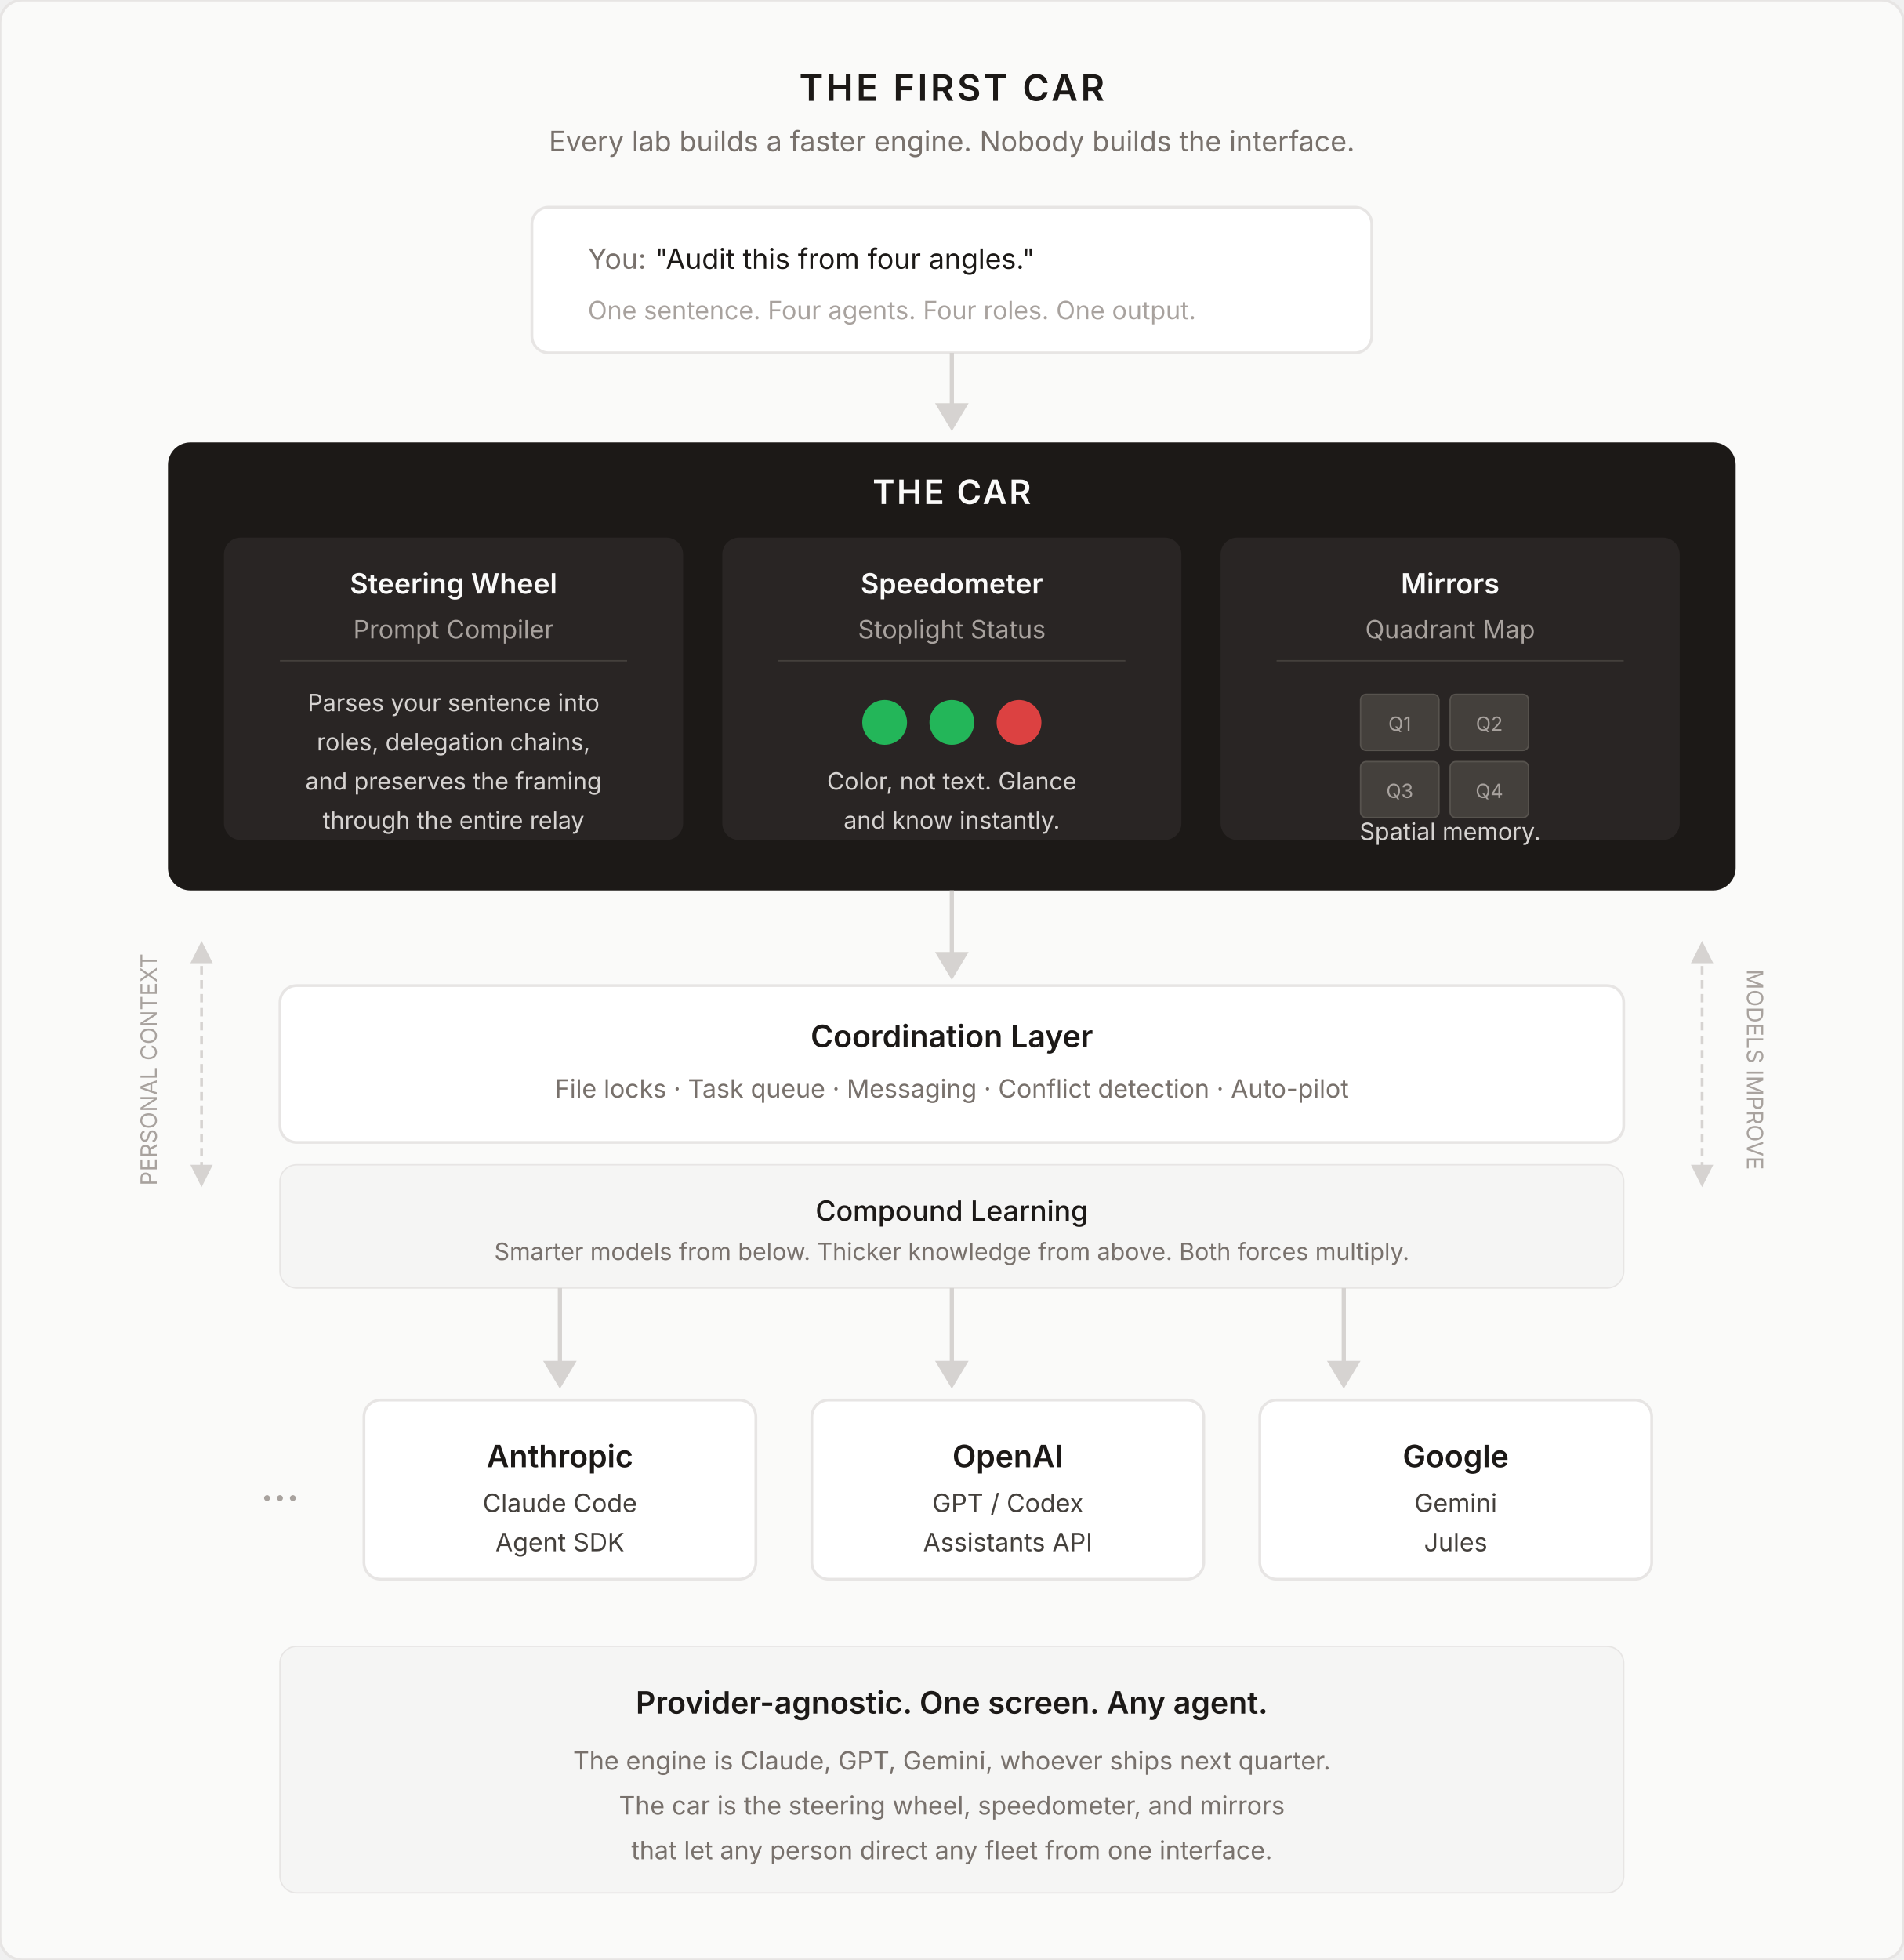
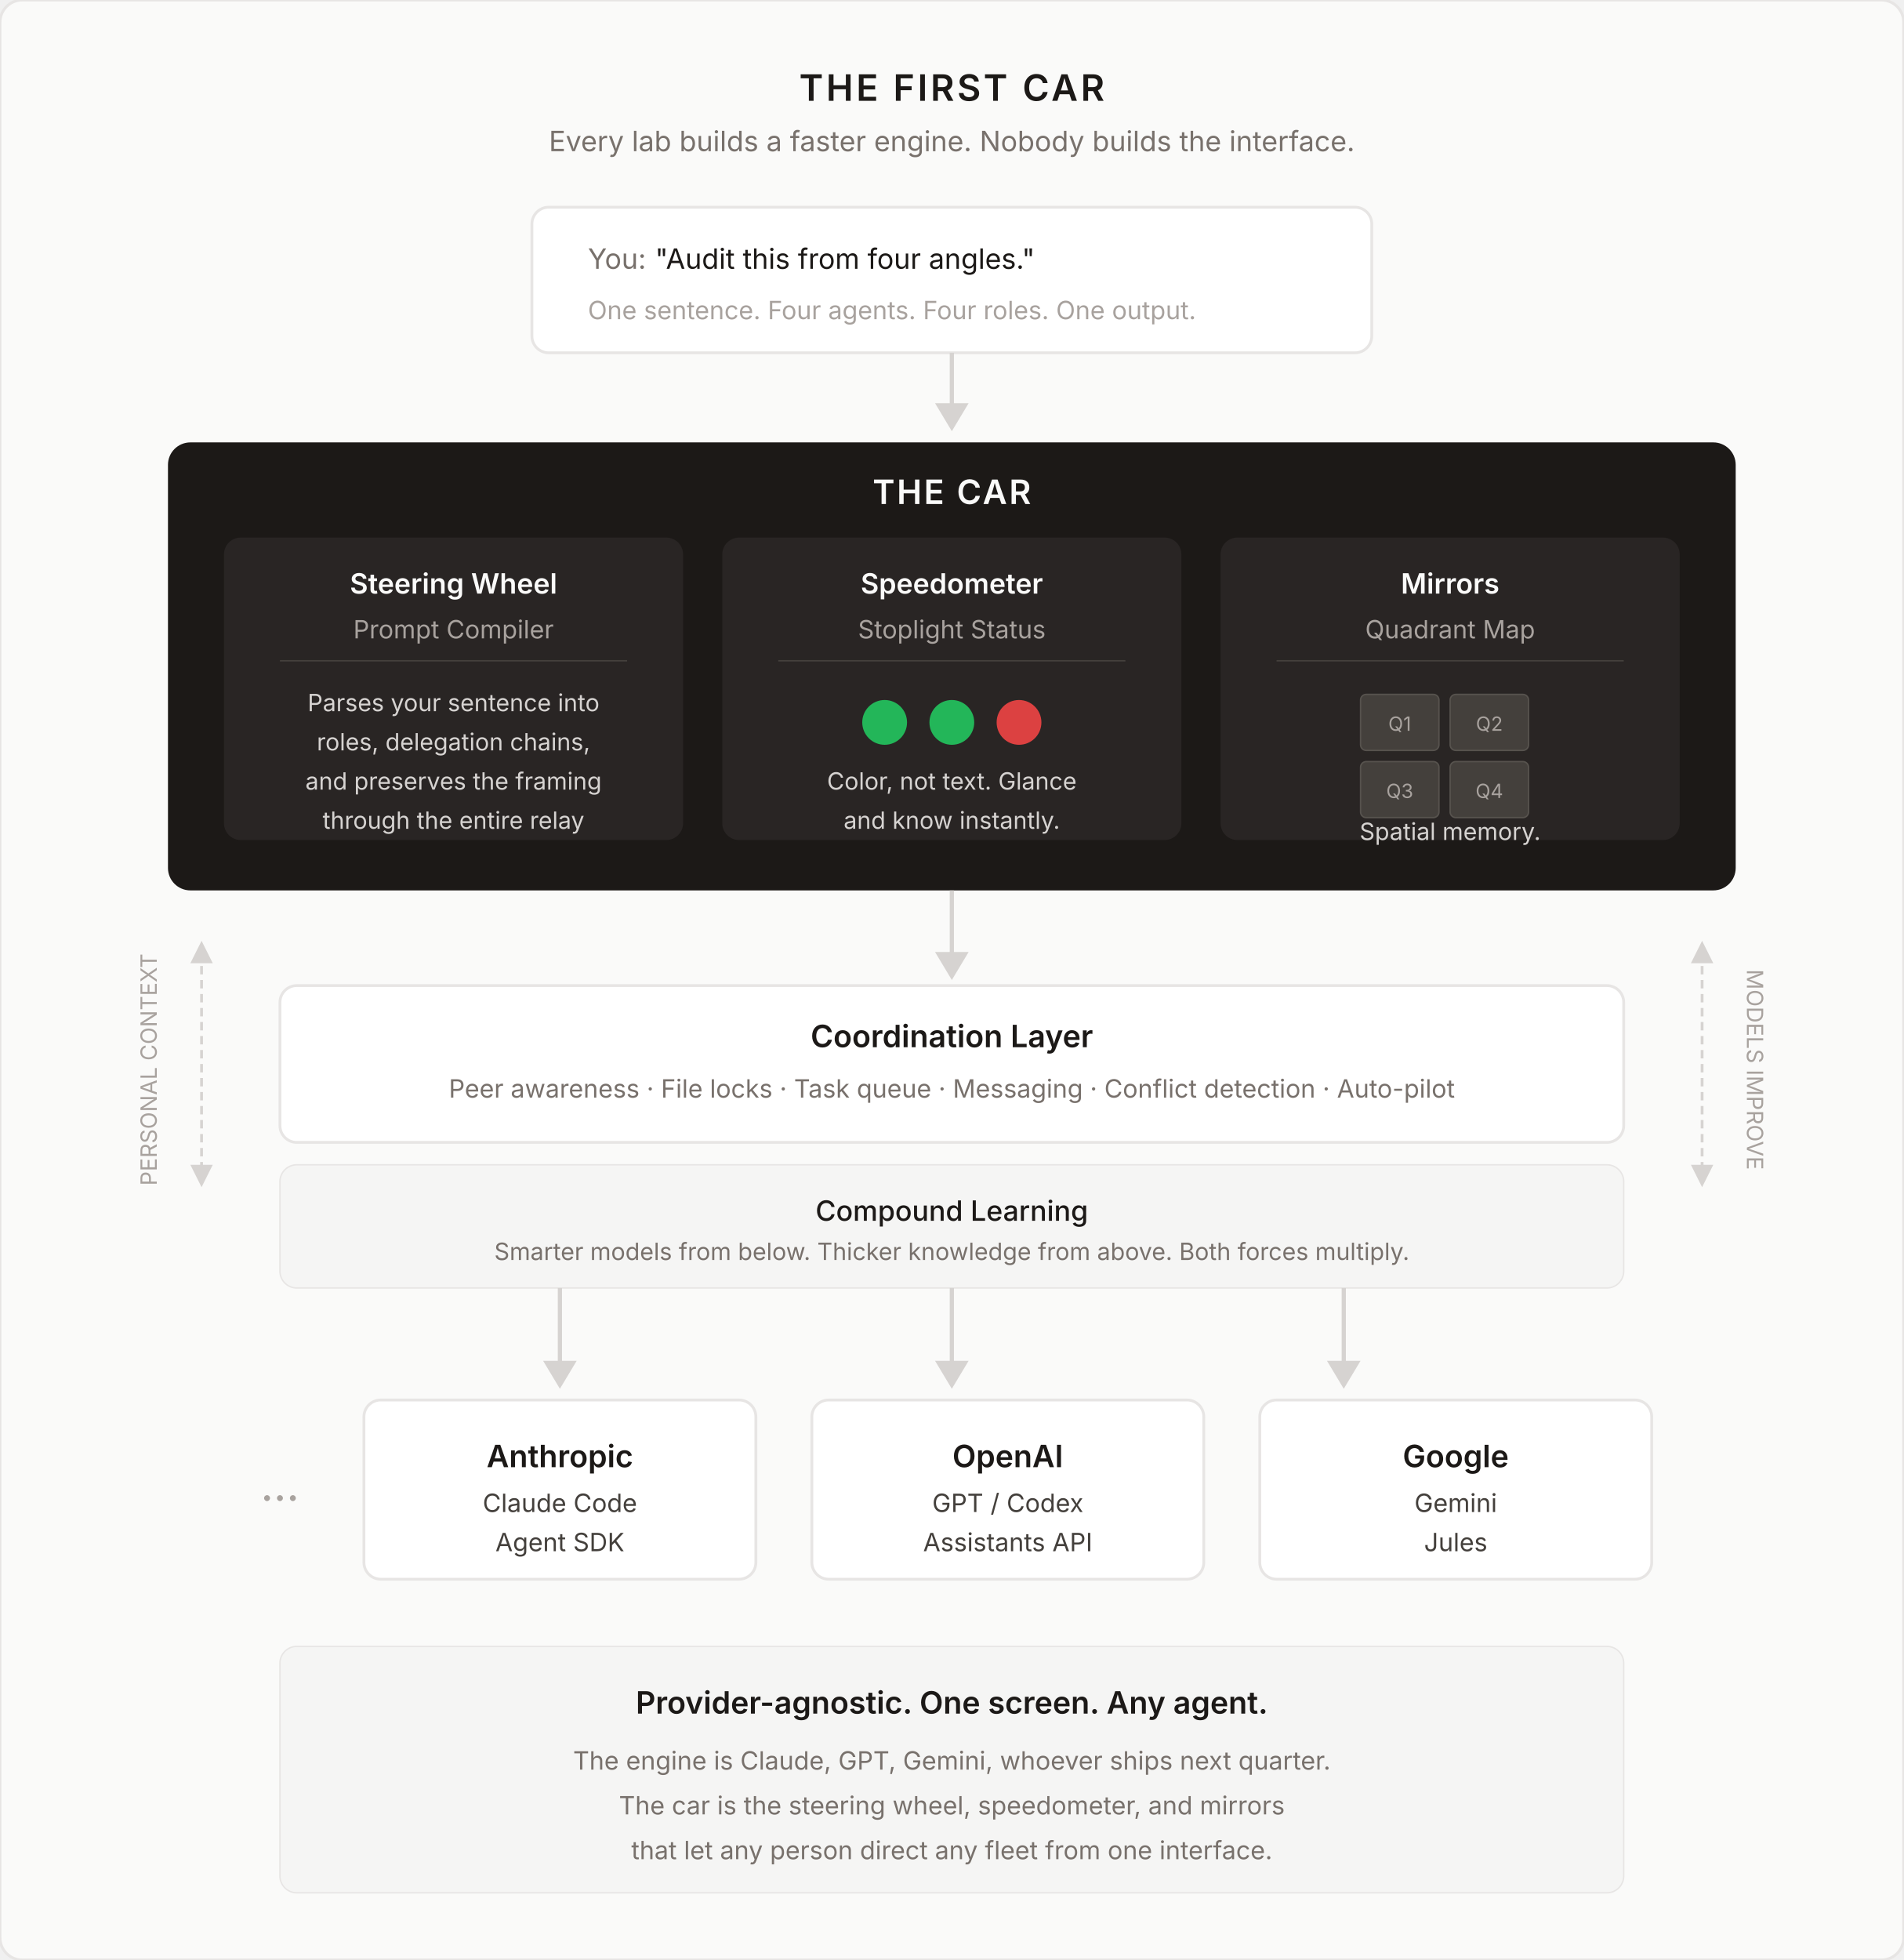
<svg xmlns="http://www.w3.org/2000/svg" viewBox="0 0 680 700" fill="none">
  <style>
    text { font-family: -apple-system, BlinkMacSystemFont, 'Segoe UI', sans-serif; }
  </style>
  <rect width="680" height="700" rx="8" fill="#fafaf9" stroke="#e7e5e4" stroke-width="1" />
  <text x="340" y="36" text-anchor="middle" font-size="13" font-weight="600" fill="#1c1917" letter-spacing="0.08em">THE FIRST CAR</text>
  <text x="340" y="54" text-anchor="middle" font-size="10" fill="#78716c">Every lab builds a faster engine. Nobody builds the interface.</text>
  <rect x="190" y="74" width="300" height="52" rx="6" fill="white" stroke="#e7e5e4" stroke-width="1" />
  <text x="210" y="96" font-size="10" fill="#78716c">You:</text>
  <text x="234" y="96" font-size="10" fill="#1c1917">"Audit this from four angles."</text>
  <text x="210" y="114" font-size="9" fill="#a8a29e">One sentence. Four agents. Four roles. One output.</text>
  <line x1="340" y1="126" x2="340" y2="148" stroke="#d6d3d1" stroke-width="1.5" />
  <polygon points="334,144 340,154 346,144" fill="#d6d3d1" />
  <rect x="60" y="158" width="560" height="160" rx="8" fill="#1c1917" />
  <text x="340" y="180" text-anchor="middle" font-size="12" font-weight="600" fill="#fafaf9" letter-spacing="0.06em">THE CAR</text>
  <rect x="80" y="192" width="164" height="108" rx="6" fill="#292524" />
  <text x="162" y="212" text-anchor="middle" font-size="10" font-weight="600" fill="#fafaf9">Steering Wheel</text>
  <text x="162" y="228" text-anchor="middle" font-size="9" fill="#a8a29e">Prompt Compiler</text>
  <line x1="100" y1="236" x2="224" y2="236" stroke="#44403c" stroke-width="0.5" />
  <text x="162" y="254" text-anchor="middle" font-size="8.5" fill="#d6d3d1">Parses your sentence into</text>
  <text x="162" y="268" text-anchor="middle" font-size="8.5" fill="#d6d3d1">roles, delegation chains,</text>
  <text x="162" y="282" text-anchor="middle" font-size="8.5" fill="#d6d3d1">and preserves the framing</text>
  <text x="162" y="296" text-anchor="middle" font-size="8.5" fill="#d6d3d1">through the entire relay</text>
  <rect x="258" y="192" width="164" height="108" rx="6" fill="#292524" />
  <text x="340" y="212" text-anchor="middle" font-size="10" font-weight="600" fill="#fafaf9">Speedometer</text>
  <text x="340" y="228" text-anchor="middle" font-size="9" fill="#a8a29e">Stoplight Status</text>
  <line x1="278" y1="236" x2="402" y2="236" stroke="#44403c" stroke-width="0.5" />
  <circle cx="316" cy="258" r="8" fill="#22c55e" opacity="0.9" />
  <circle cx="340" cy="258" r="8" fill="#22c55e" opacity="0.9" />
  <circle cx="364" cy="258" r="8" fill="#ef4444" opacity="0.9" />
  <text x="340" y="282" text-anchor="middle" font-size="8.5" fill="#d6d3d1">Color, not text. Glance</text>
  <text x="340" y="296" text-anchor="middle" font-size="8.5" fill="#d6d3d1">and know instantly.</text>
  <rect x="436" y="192" width="164" height="108" rx="6" fill="#292524" />
  <text x="518" y="212" text-anchor="middle" font-size="10" font-weight="600" fill="#fafaf9">Mirrors</text>
  <text x="518" y="228" text-anchor="middle" font-size="9" fill="#a8a29e">Quadrant Map</text>
  <line x1="456" y1="236" x2="580" y2="236" stroke="#44403c" stroke-width="0.5" />
  <rect x="486" y="248" width="28" height="20" rx="2" fill="#44403c" stroke="#57534e" stroke-width="0.5" />
  <text x="500" y="261" text-anchor="middle" font-size="7" fill="#a8a29e">Q1</text>
  <rect x="518" y="248" width="28" height="20" rx="2" fill="#44403c" stroke="#57534e" stroke-width="0.5" />
  <text x="532" y="261" text-anchor="middle" font-size="7" fill="#a8a29e">Q2</text>
  <rect x="486" y="272" width="28" height="20" rx="2" fill="#44403c" stroke="#57534e" stroke-width="0.5" />
  <text x="500" y="285" text-anchor="middle" font-size="7" fill="#a8a29e">Q3</text>
  <rect x="518" y="272" width="28" height="20" rx="2" fill="#44403c" stroke="#57534e" stroke-width="0.5" />
  <text x="532" y="285" text-anchor="middle" font-size="7" fill="#a8a29e">Q4</text>
  <text x="518" y="300" text-anchor="middle" font-size="8.5" fill="#d6d3d1">Spatial memory.</text>
  <line x1="340" y1="318" x2="340" y2="344" stroke="#d6d3d1" stroke-width="1.5" />
  <polygon points="334,340 340,350 346,340" fill="#d6d3d1" />
  <rect x="100" y="352" width="480" height="56" rx="6" fill="white" stroke="#e7e5e4" stroke-width="1" />
  <text x="340" y="374" text-anchor="middle" font-size="11" font-weight="600" fill="#1c1917">Coordination Layer</text>
-   <text x="340" y="392" text-anchor="middle" font-size="9" fill="#78716c">File locks  ·  Task queue  ·  Messaging  ·  Conflict detection  ·  Auto-pilot</text>
+   <text x="340" y="392" text-anchor="middle" font-size="9" fill="#78716c">Peer awareness  ·  File locks  ·  Task queue  ·  Messaging  ·  Conflict detection  ·  Auto-pilot</text>
  <text x="56" y="382" text-anchor="middle" font-size="8" fill="#a8a29e" transform="rotate(-90, 56, 382)">PERSONAL CONTEXT</text>
  <line x1="72" y1="340" x2="72" y2="420" stroke="#d6d3d1" stroke-width="1" stroke-dasharray="3,2" />
  <polygon points="68,344 72,336 76,344" fill="#d6d3d1" />
  <polygon points="68,416 72,424 76,416" fill="#d6d3d1" />
  <text x="624" y="382" text-anchor="middle" font-size="8" fill="#a8a29e" transform="rotate(90, 624, 382)">MODELS IMPROVE</text>
  <line x1="608" y1="340" x2="608" y2="420" stroke="#d6d3d1" stroke-width="1" stroke-dasharray="3,2" />
  <polygon points="604,344 608,336 612,344" fill="#d6d3d1" />
  <polygon points="604,416 608,424 612,416" fill="#d6d3d1" />
  <rect x="100" y="416" width="480" height="44" rx="6" fill="#f5f5f4" stroke="#e7e5e4" stroke-width="0.5" />
  <text x="340" y="436" text-anchor="middle" font-size="10" font-weight="500" fill="#1c1917">Compound Learning</text>
  <text x="340" y="450" text-anchor="middle" font-size="8.5" fill="#78716c">Smarter models from below. Thicker knowledge from above. Both forces multiply.</text>
  <line x1="200" y1="460" x2="200" y2="490" stroke="#d6d3d1" stroke-width="1.5" />
  <polygon points="194,486 200,496 206,486" fill="#d6d3d1" />
  <line x1="340" y1="460" x2="340" y2="490" stroke="#d6d3d1" stroke-width="1.5" />
  <polygon points="334,486 340,496 346,486" fill="#d6d3d1" />
  <line x1="480" y1="460" x2="480" y2="490" stroke="#d6d3d1" stroke-width="1.5" />
  <polygon points="474,486 480,496 486,486" fill="#d6d3d1" />
  <rect x="130" y="500" width="140" height="64" rx="6" fill="white" stroke="#e7e5e4" stroke-width="1" />
  <text x="200" y="524" text-anchor="middle" font-size="11" font-weight="600" fill="#1c1917">Anthropic</text>
  <text x="200" y="540" text-anchor="middle" font-size="9" fill="#44403c">Claude Code</text>
  <text x="200" y="554" text-anchor="middle" font-size="9" fill="#44403c">Agent SDK</text>
  <rect x="290" y="500" width="140" height="64" rx="6" fill="white" stroke="#e7e5e4" stroke-width="1" />
  <text x="360" y="524" text-anchor="middle" font-size="11" font-weight="600" fill="#1c1917">OpenAI</text>
  <text x="360" y="540" text-anchor="middle" font-size="9" fill="#44403c">GPT / Codex</text>
  <text x="360" y="554" text-anchor="middle" font-size="9" fill="#44403c">Assistants API</text>
  <rect x="450" y="500" width="140" height="64" rx="6" fill="white" stroke="#e7e5e4" stroke-width="1" />
  <text x="520" y="524" text-anchor="middle" font-size="11" font-weight="600" fill="#1c1917">Google</text>
  <text x="520" y="540" text-anchor="middle" font-size="9" fill="#44403c">Gemini</text>
  <text x="520" y="554" text-anchor="middle" font-size="9" fill="#44403c">Jules</text>
  <text x="100" y="536" text-anchor="middle" font-size="16" fill="#a8a29e">...</text>
  <rect x="100" y="588" width="480" height="88" rx="6" fill="#f5f5f4" stroke="#e7e5e4" stroke-width="0.5" />
  <text x="340" y="612" text-anchor="middle" font-size="11" font-weight="600" fill="#1c1917">Provider-agnostic. One screen. Any agent.</text>
  <text x="340" y="632" text-anchor="middle" font-size="9" fill="#78716c">The engine is Claude, GPT, Gemini, whoever ships next quarter.</text>
  <text x="340" y="648" text-anchor="middle" font-size="9" fill="#78716c">The car is the steering wheel, speedometer, and mirrors</text>
  <text x="340" y="664" text-anchor="middle" font-size="9" fill="#78716c">that let any person direct any fleet from one interface.</text>
</svg>
